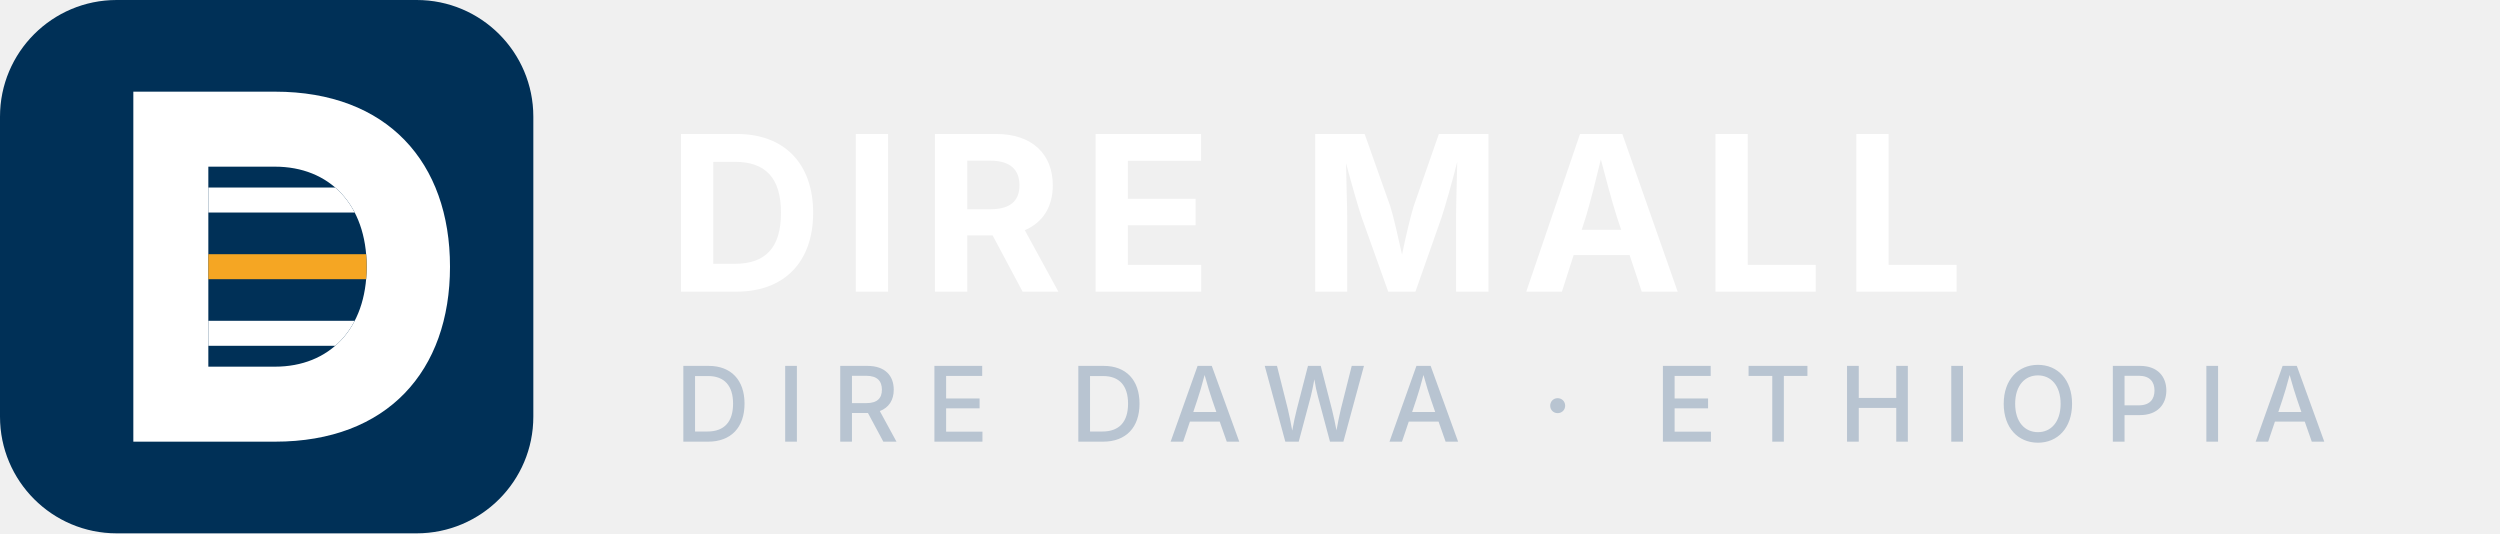
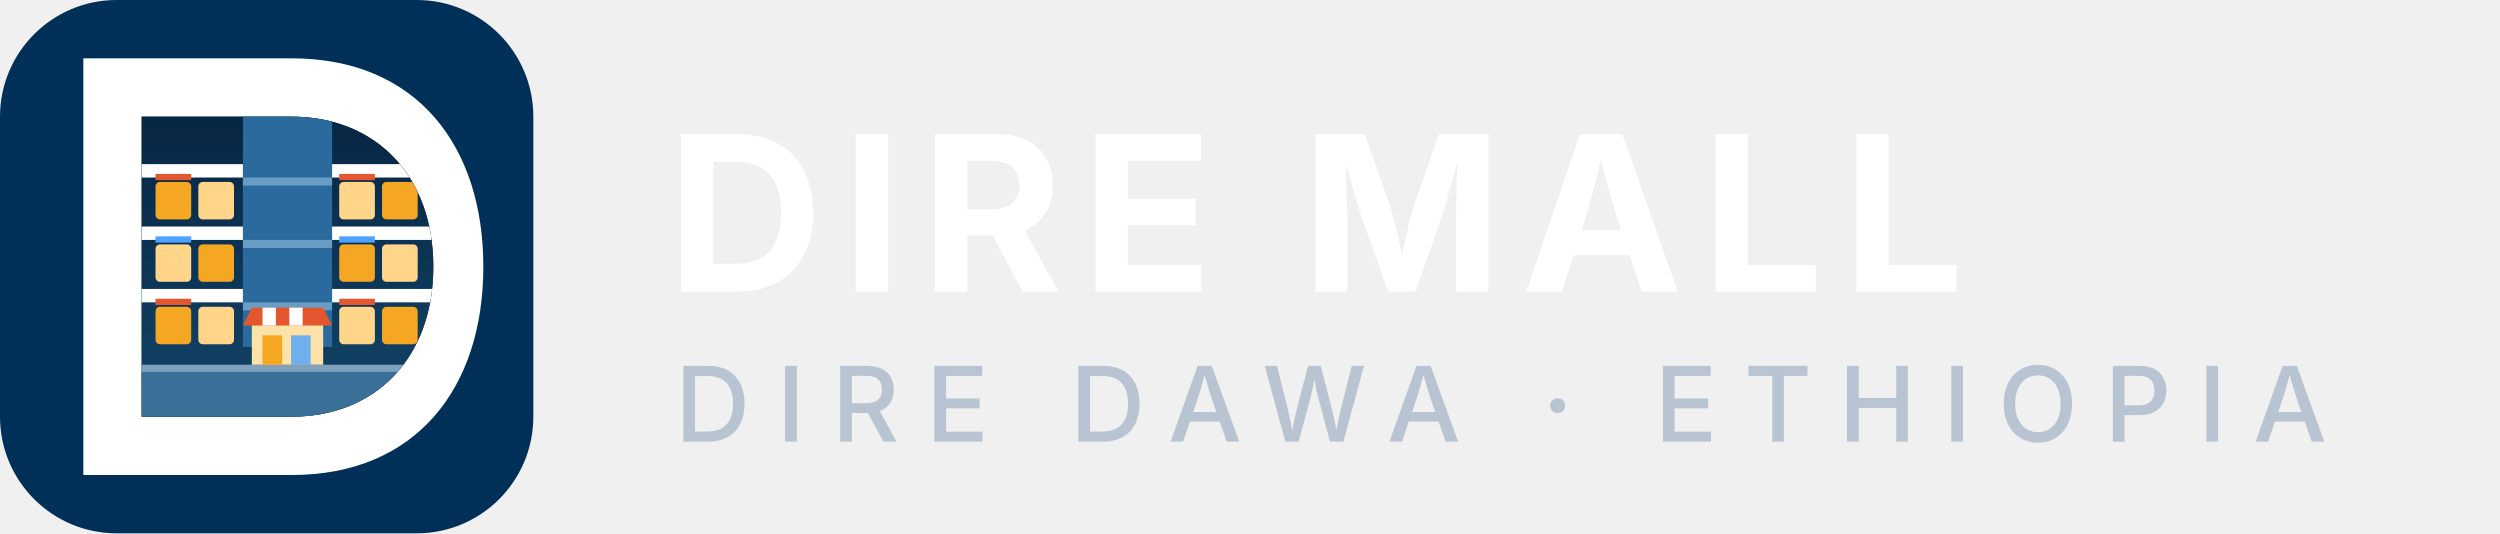
- <svg xmlns="http://www.w3.org/2000/svg" viewBox="0 0 300 64" role="img" aria-label="Dire Mall, Dire Dawa">
+ <svg xmlns="http://www.w3.org/2000/svg" viewBox="0 0 300 64" role="img" aria-label="Dire Mall">
+   <defs>
+     <clipPath id="dm-c">
+       <path d="M17 14H35C45 14 52 21 52 32C52 43 45 50 35 50H17Z" />
+     </clipPath>
+     <linearGradient id="dm-s" x1="0" y1="0" x2="0" y2="1">
+       <stop offset="0" stop-color="#06233f" />
+       <stop offset="1" stop-color="#14496f" />
+     </linearGradient>
+   </defs>
  <rect width="64" height="64" rx="14" fill="#003057" />
-   <defs>
-     <clipPath id="dm-counter">
-       <path d="M25 20H33C39.5 20 44 24.5 44 32C44 39.5 39.5 44 33 44H25Z" />
-     </clipPath>
-   </defs>
-   <path fill="#fff" fill-rule="evenodd" d="M16 11H33C46.5 11 54 19.5 54 32C54 44.5 46.5 53 33 53H16ZM25 20V44H33C39.5 44 44 39.5 44 32C44 24.5 39.5 20 33 20Z" />
-   <g clip-path="url(#dm-counter)">
-     <rect x="22" y="22.5" width="26" height="3" fill="#fff" />
-     <rect x="22" y="30.5" width="26" height="3" fill="#F5A623" />
-     <rect x="22" y="38.5" width="26" height="3" fill="#fff" />
+   <path fill="#fff" fill-rule="evenodd" d="M10 7H35C50 7 58 17.5 58 32C58 46.5 50 57 35 57H10ZM17 14V50H35C45 50 52 43 52 32C52 21 45 14 35 14Z" />
+   <g clip-path="url(#dm-c)">
+     <g transform="translate(34.5 32) scale(1.07) translate(-35 -32)">
+       <rect x="14" y="12" width="42" height="42" fill="url(#dm-s)" />
+       <rect x="30" y="15" width="10" height="26" fill="#2b6a9c" />
+       <g fill="#9fc6e6" fill-opacity=".55">
+         <rect x="30" y="22" width="10" height=".9" />
+         <rect x="30" y="29" width="10" height=".9" />
+         <rect x="30" y="36" width="10" height=".9" />
+       </g>
+       <rect x="14" y="20.5" width="16" height="1.5" fill="#fff" />
+       <rect x="20.2" y="22.5" width="4" height="4.2" rx=".5" fill="#F5A623" />
+       <rect x="25.0" y="22.5" width="4" height="4.2" rx=".5" fill="#FFD58A" />
+       <rect x="20.2" y="21.6" width="4" height=".7" fill="#E4572E" />
+       <rect x="14" y="27.5" width="16" height="1.5" fill="#fff" />
+       <rect x="20.2" y="29.5" width="4" height="4.2" rx=".5" fill="#FFD58A" />
+       <rect x="25.0" y="29.5" width="4" height="4.2" rx=".5" fill="#F5A623" />
+       <rect x="20.2" y="28.6" width="4" height=".7" fill="#4DA3FF" />
+       <rect x="14" y="34.5" width="16" height="1.5" fill="#fff" />
+       <rect x="20.2" y="36.5" width="4" height="4.2" rx=".5" fill="#F5A623" />
+       <rect x="25.0" y="36.5" width="4" height="4.2" rx=".5" fill="#FFD58A" />
+       <rect x="20.2" y="35.6" width="4" height=".7" fill="#E4572E" />
+       <rect x="40" y="20.5" width="16" height="1.5" fill="#fff" />
+       <rect x="40.8" y="22.5" width="4" height="4.2" rx=".5" fill="#FFD58A" />
+       <rect x="45.6" y="22.5" width="4" height="4.2" rx=".5" fill="#F5A623" />
+       <rect x="40.8" y="21.6" width="4" height=".7" fill="#E4572E" />
+       <rect x="40" y="27.5" width="16" height="1.5" fill="#fff" />
+       <rect x="40.8" y="29.5" width="4" height="4.2" rx=".5" fill="#F5A623" />
+       <rect x="45.6" y="29.5" width="4" height="4.2" rx=".5" fill="#FFD58A" />
+       <rect x="40.8" y="28.6" width="4" height=".7" fill="#4DA3FF" />
+       <rect x="40" y="34.5" width="16" height="1.5" fill="#fff" />
+       <rect x="40.8" y="36.5" width="4" height="4.2" rx=".5" fill="#FFD58A" />
+       <rect x="45.6" y="36.5" width="4" height="4.2" rx=".5" fill="#F5A623" />
+       <rect x="40.8" y="35.6" width="4" height=".7" fill="#E4572E" />
+       <rect x="14" y="43" width="42" height="8" fill="#3a6f97" />
+       <rect x="14" y="43" width="42" height=".8" fill="#fff" fill-opacity=".35" />
+       <rect x="31" y="38.5" width="8" height="4.5" fill="#FFE2A8" />
+       <path d="M30 38.6H40L39 36.6H31Z" fill="#E4572E" />
+       <g fill="#fff">
+         <rect x="32.2" y="36.6" width="1.5" height="2" />
+         <rect x="35.2" y="36.6" width="1.5" height="2" />
+       </g>
+       <rect x="32.2" y="39.7" width="2.2" height="3.3" fill="#F5A623" />
+       <rect x="35.4" y="39.7" width="2.2" height="3.3" fill="#4DA3FF" fill-opacity=".8" />
+     </g>
  </g>
  <g font-family="Inter, 'Helvetica Neue', Arial, sans-serif">
    <text x="80" y="35" font-size="26" font-weight="700" letter-spacing="2.2" fill="#FFFFFF">DIRE MALL</text>
    <text x="81" y="53" font-size="12.5" font-weight="500" letter-spacing="3.2" fill="#B8C4D1">DIRE DAWA · ETHIOPIA</text>
  </g>
</svg>
